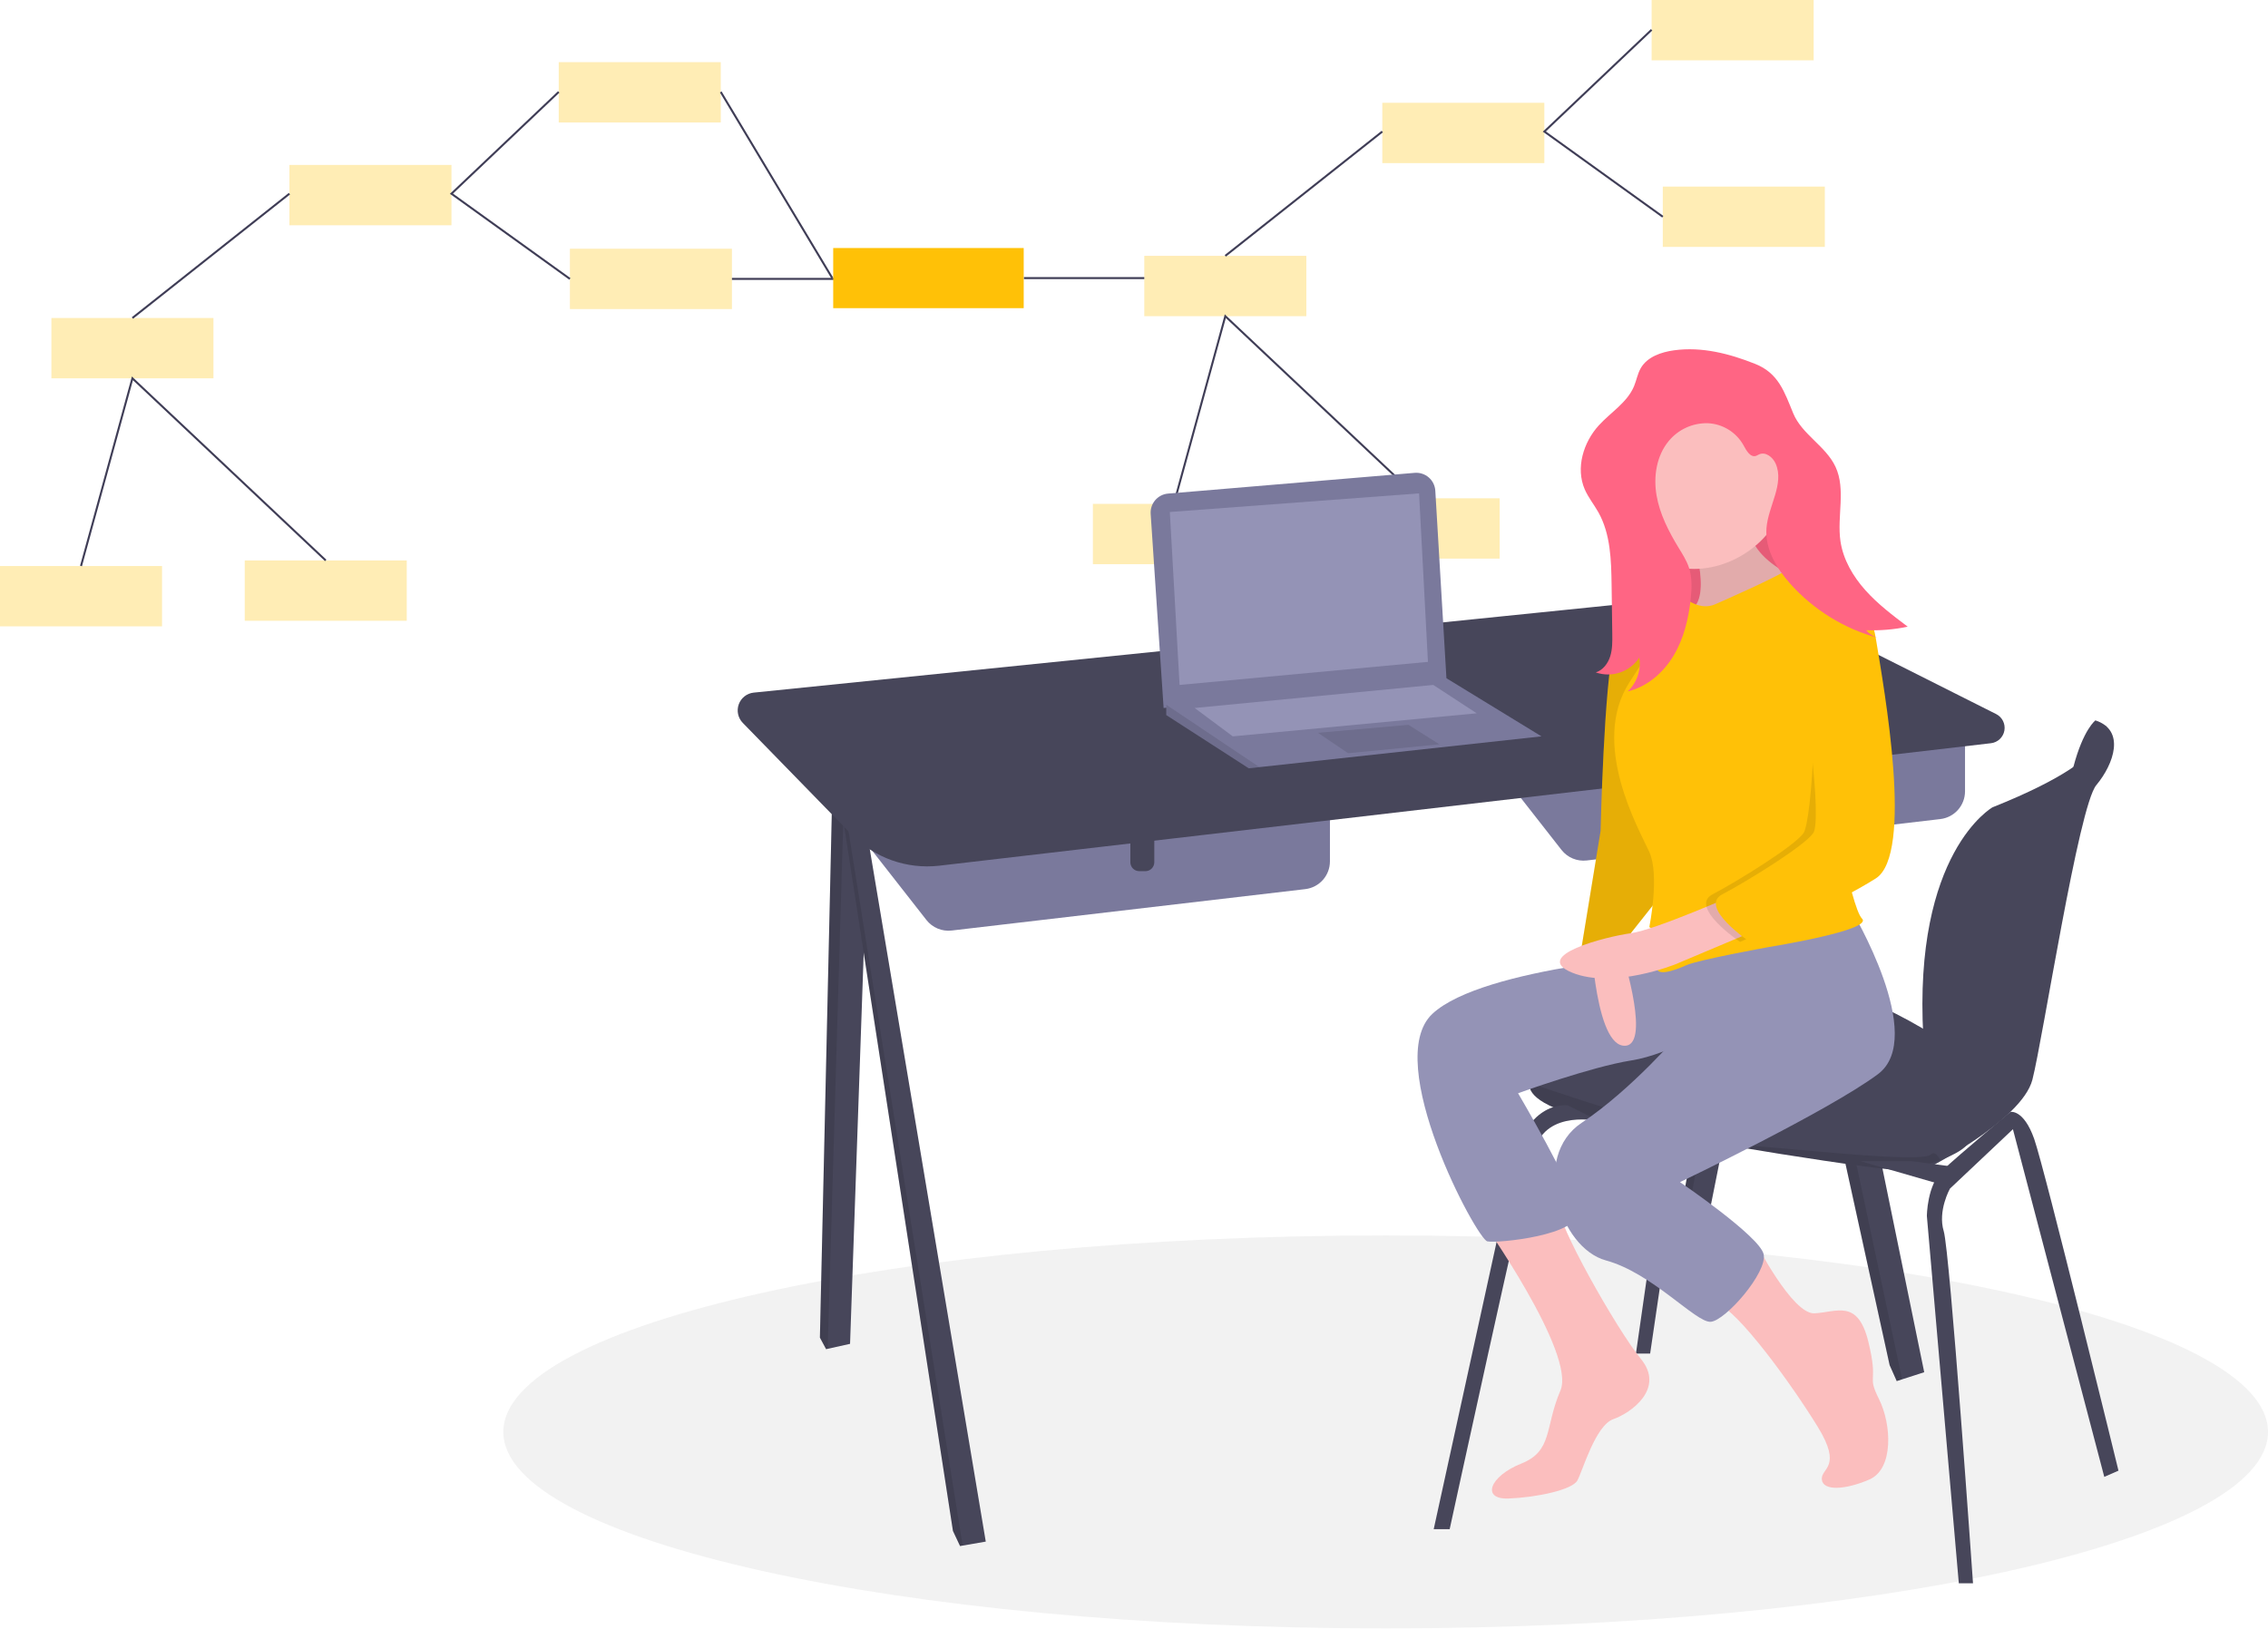
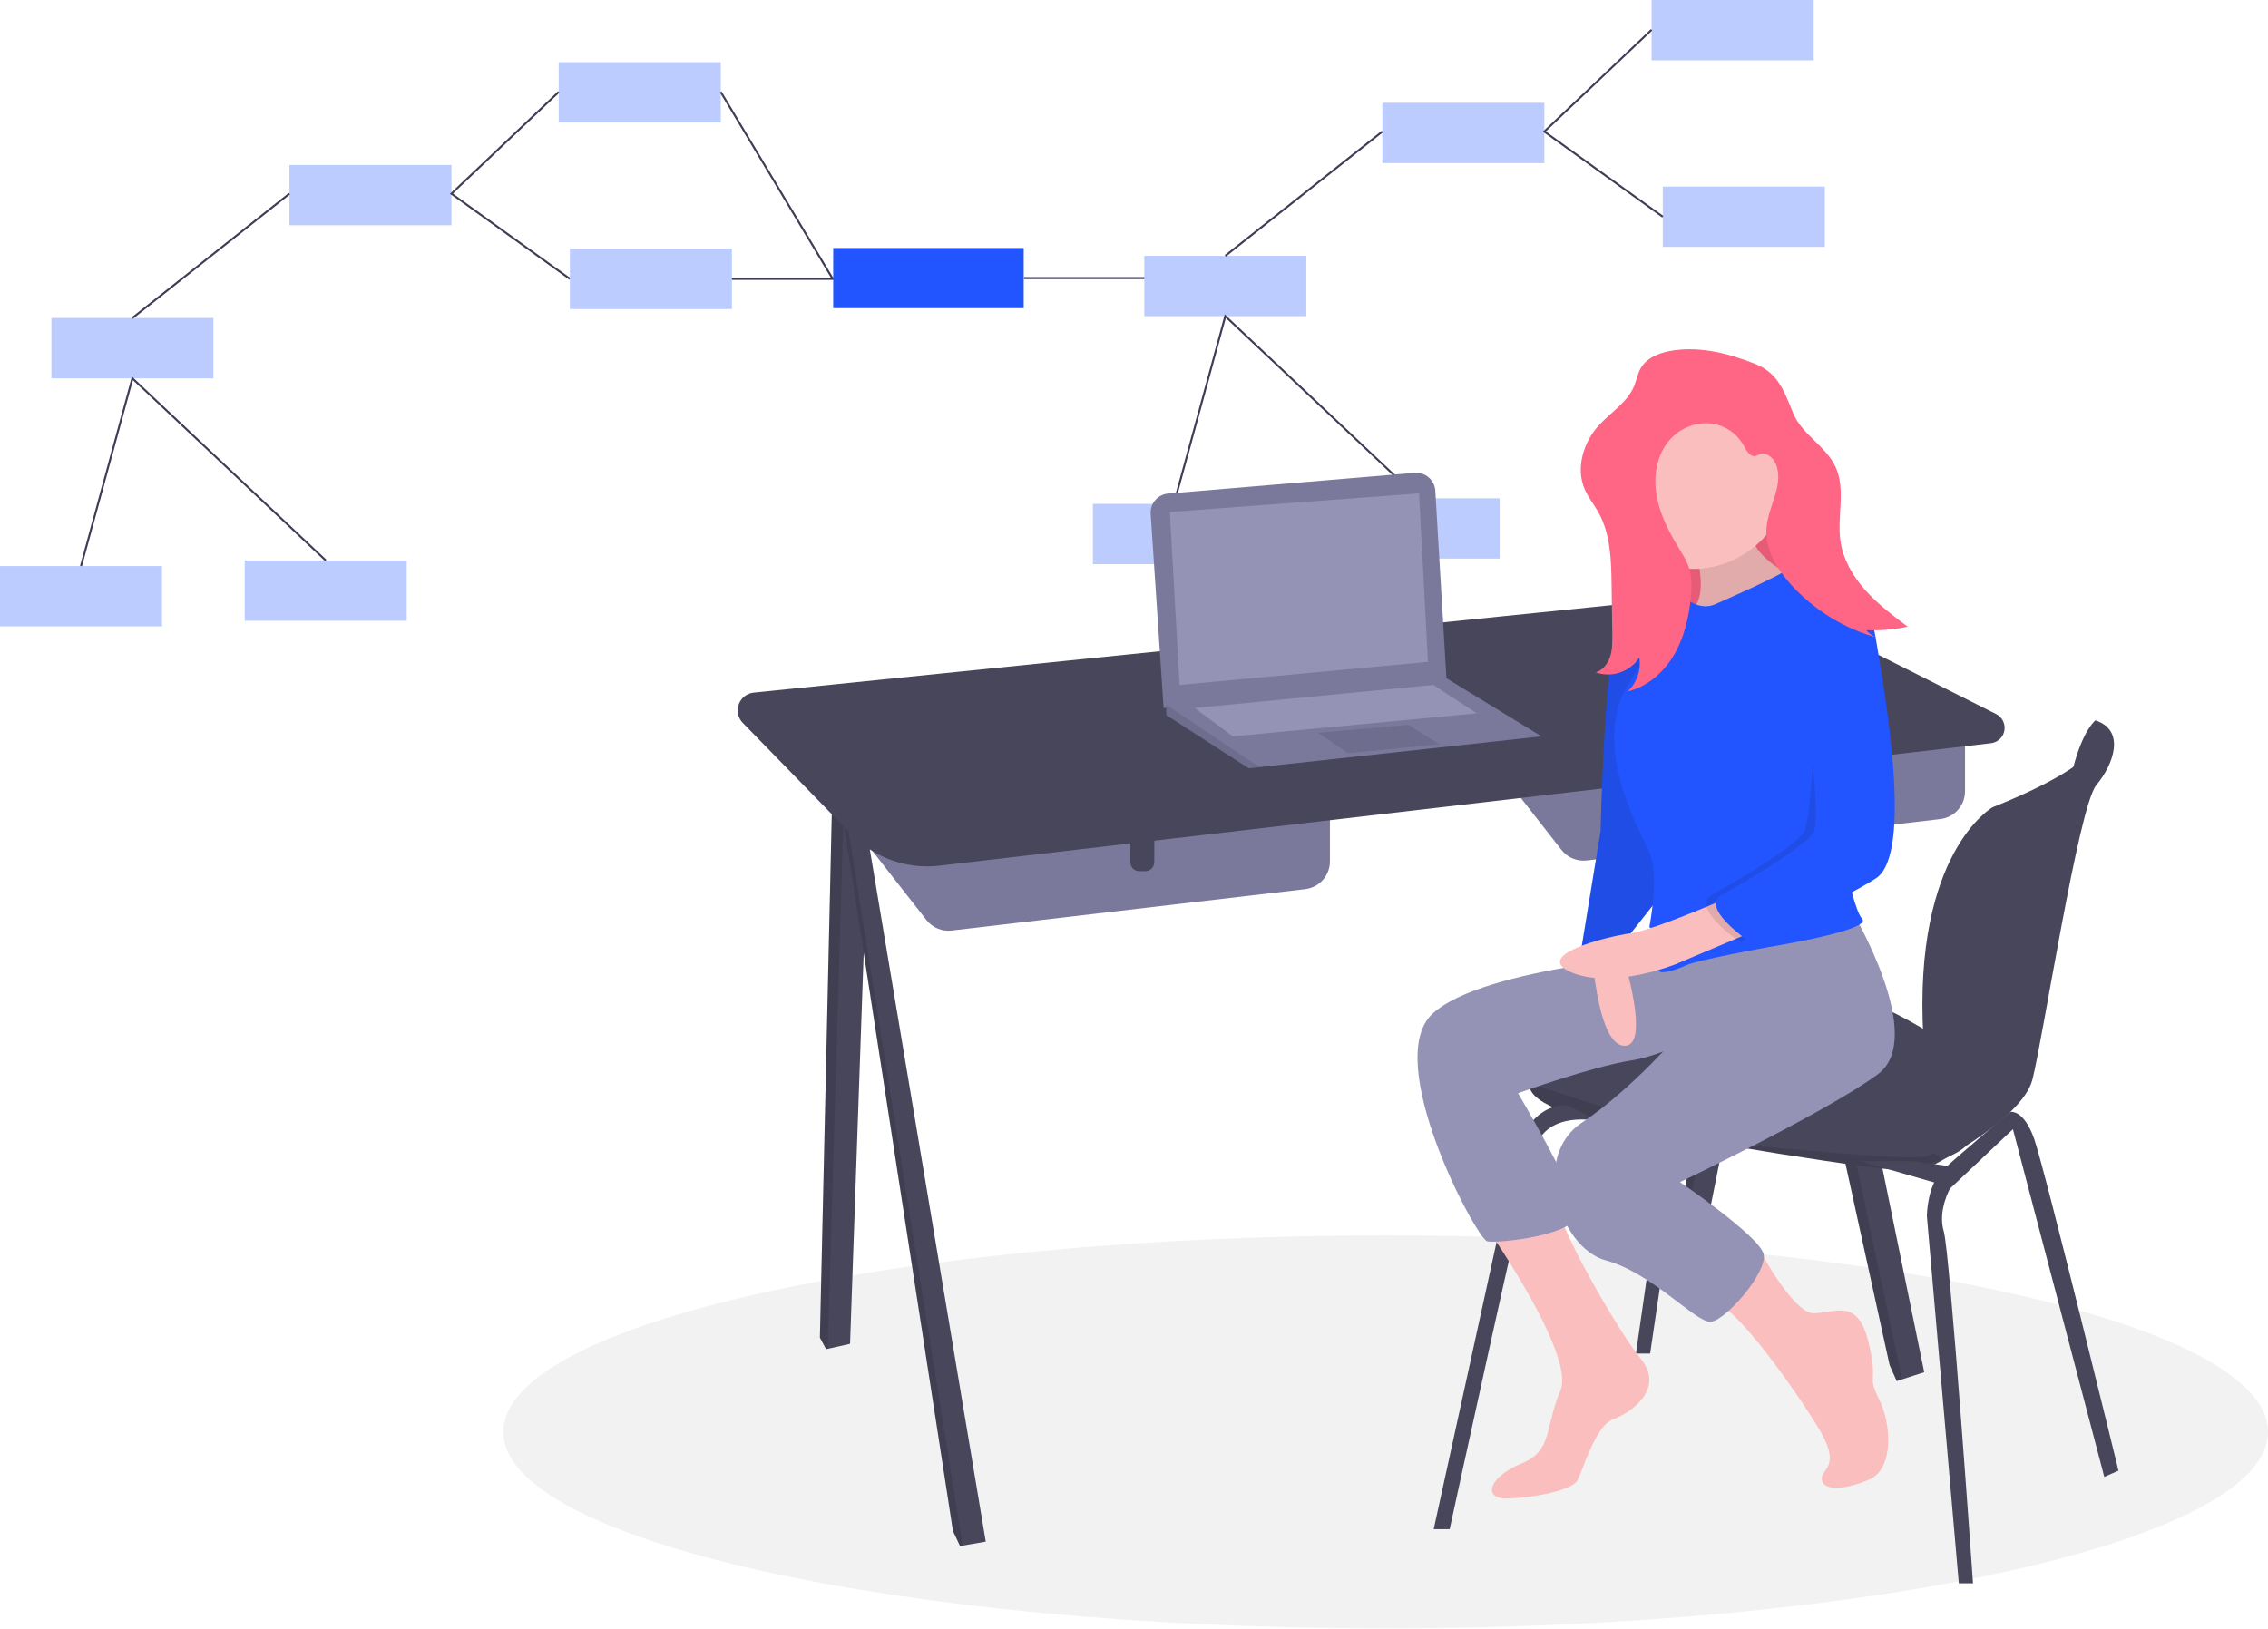
<svg xmlns="http://www.w3.org/2000/svg" id="e87ddc62-7528-42a5-8b37-f74ed0351019" data-name="Layer 1" width="1131" height="812.206" viewBox="0 0 1131 812.206">
-   <rect x="689.328" y="51.267" width="80.802" height="30.092" fill="#ffc107" opacity="0.3" />
-   <rect x="823.626" width="80.802" height="30.092" fill="#ffc107" opacity="0.3" />
-   <rect x="829.198" y="93.061" width="80.802" height="30.092" fill="#ffc107" opacity="0.3" />
-   <rect x="570.634" y="127.611" width="80.802" height="30.092" fill="#ffc107" opacity="0.3" />
-   <rect x="545" y="251.321" width="80.802" height="30.092" fill="#ffc107" opacity="0.3" />
-   <rect x="667.038" y="248.534" width="80.802" height="30.092" fill="#ffc107" opacity="0.3" />
+   <rect x="689.328" y="51.267" width="80.802" height="30.092" fill="#2255ff" opacity="0.3" />
+   <rect x="823.626" width="80.802" height="30.092" fill="#2255ff" opacity="0.3" />
+   <rect x="829.198" y="93.061" width="80.802" height="30.092" fill="#2255ff" opacity="0.3" />
+   <rect x="570.634" y="127.611" width="80.802" height="30.092" fill="#2255ff" opacity="0.3" />
+   <rect x="545" y="251.321" width="80.802" height="30.092" fill="#2255ff" opacity="0.3" />
+   <rect x="667.038" y="248.534" width="80.802" height="30.092" fill="#2255ff" opacity="0.3" />
  <polyline points="823.626 14.856 770.13 65.616 829.198 108.107" fill="none" stroke="#3f3d56" stroke-miterlimit="10" />
  <line x1="689.328" y1="65.616" x2="611.034" y2="127.611" fill="none" stroke="#3f3d56" stroke-miterlimit="10" />
  <polyline points="585.401 251.297 611.034 157.702 707.439 248.534" fill="none" stroke="#3f3d56" stroke-miterlimit="10" />
-   <rect x="144.328" y="82.267" width="80.802" height="30.092" fill="#ffc107" opacity="0.3" />
-   <rect x="278.626" y="31" width="80.802" height="30.092" fill="#ffc107" opacity="0.3" />
-   <rect x="284.198" y="124.061" width="80.802" height="30.092" fill="#ffc107" opacity="0.3" />
-   <rect x="25.634" y="158.611" width="80.802" height="30.092" fill="#ffc107" opacity="0.3" />
-   <rect y="282.321" width="80.802" height="30.092" fill="#ffc107" opacity="0.3" />
-   <rect x="122.038" y="279.534" width="80.802" height="30.092" fill="#ffc107" opacity="0.3" />
+   <rect x="144.328" y="82.267" width="80.802" height="30.092" fill="#2255ff" opacity="0.3" />
+   <rect x="278.626" y="31" width="80.802" height="30.092" fill="#2255ff" opacity="0.3" />
+   <rect x="284.198" y="124.061" width="80.802" height="30.092" fill="#2255ff" opacity="0.3" />
+   <rect x="25.634" y="158.611" width="80.802" height="30.092" fill="#2255ff" opacity="0.3" />
+   <rect y="282.321" width="80.802" height="30.092" fill="#2255ff" opacity="0.3" />
+   <rect x="122.038" y="279.534" width="80.802" height="30.092" fill="#2255ff" opacity="0.3" />
  <polyline points="278.626 45.856 225.13 96.616 284.198 139.107" fill="none" stroke="#3f3d56" stroke-miterlimit="10" />
  <line x1="144.328" y1="96.616" x2="66.034" y2="158.611" fill="none" stroke="#3f3d56" stroke-miterlimit="10" />
  <polyline points="40.401 282.297 66.034 188.702 162.439 279.534" fill="none" stroke="#3f3d56" stroke-miterlimit="10" />
  <line x1="365" y1="139.107" x2="456.634" y2="139.107" fill="none" stroke="#3f3d56" stroke-miterlimit="10" />
-   <rect x="415.5" y="123.706" width="95" height="30" fill="#ffc107" />
+   <rect x="415.5" y="123.706" width="95" height="30" fill="#2255ff" />
  <line x1="510.623" y1="138.706" x2="570.634" y2="138.706" fill="none" stroke="#3f3d56" stroke-miterlimit="10" />
  <line x1="415.045" y1="138.706" x2="359.427" y2="45.856" fill="none" stroke="#3f3d56" stroke-miterlimit="10" />
  <ellipse cx="691" cy="714.206" rx="440" ry="98" fill="#f2f2f2" />
  <polygon points="894.984 391.611 852.078 606.582 842.79 606.582 841.768 604.994 838.809 600.39 875.964 399.572 881.604 397.21 894.984 391.611" fill="#47465a" />
  <polygon points="881.604 397.21 841.768 604.994 838.809 600.39 875.964 399.572 881.604 397.21" opacity="0.1" />
  <polygon points="959.564 684.432 948.533 687.988 945.852 688.855 942.313 680.893 881.604 403.96 887.916 402.545 901.177 399.572 959.564 684.432" fill="#47465a" />
  <polygon points="948.533 687.988 945.852 688.855 942.313 680.893 881.604 403.96 887.916 402.545 948.533 687.988" opacity="0.1" />
  <polygon points="433.636 391.611 423.905 670.277 412.753 672.754 411.962 672.931 408.865 667.181 415.058 394.264 421.016 393.415 433.636 391.611" fill="#47465a" />
  <polygon points="421.016 393.415 412.753 672.754 411.962 672.931 408.865 667.181 415.058 394.264 421.016 393.415" opacity="0.1" />
  <polygon points="491.581 768.917 480.045 770.907 478.753 771.128 475.215 763.609 419.039 399.572 420.658 399.081 429.213 396.476 491.581 768.917" fill="#47465a" />
  <polygon points="480.045 770.907 478.753 771.128 475.215 763.609 419.039 399.572 420.658 399.081 480.045 770.907" opacity="0.1" />
  <path d="M770.246,412.949l42.951,54.882a13.928,13.928,0,0,0,12.588,5.249l176.318-20.65a13.928,13.928,0,0,0,12.308-13.833v-40.688Z" transform="translate(-34.5 -43.89695)" fill="#7a799c" />
  <path d="M880.388,377.898h11.943a0,0,0,0,1,0,0v17.236a4.438,4.438,0,0,1-4.438,4.438H884.825a4.438,4.438,0,0,1-4.438-4.438V377.898A0,0,0,0,1,880.388,377.898Z" fill="#47465a" />
  <path d="M453.539,447.893l42.951,54.882a13.928,13.928,0,0,0,12.588,5.249l176.318-20.65A13.928,13.928,0,0,0,697.704,473.541V432.853Z" transform="translate(-34.5 -43.89695)" fill="#7a799c" />
  <path d="M563.68,412.842h11.943a0,0,0,0,1,0,0v17.236a4.438,4.438,0,0,1-4.438,4.438H568.118a4.438,4.438,0,0,1-4.438-4.438V412.842A0,0,0,0,1,563.68,412.842Z" fill="#47465a" />
  <path d="M502.885,475.688l524.459-61.09a7.713,7.713,0,0,0,2.578-14.549l-93.817-47.182a108.587,108.587,0,0,0-59.802-11.017L410.361,389.36a8.918,8.918,0,0,0-5.459,15.095l54.259,55.668A52.673,52.673,0,0,0,502.885,475.688Z" transform="translate(-34.5 -43.89695)" fill="#47465a" />
  <path d="M1085.044,406.318l-5.61-3.101s-6.056,4.458-10.99,23.24,9.221.204,9.221.204l6.193-12.828Z" transform="translate(-34.5 -43.89695)" fill="#47465a" />
  <path d="M1025.027,578.38s-5.75,26.982-8.404,34.502c-1.3,3.68-7.582,7.046-14.544,9.621a97.379,97.379,0,0,1-19.073,4.976c-7.52.885-103.947-14.155-150.834-24.328-31.587-6.852-35.669-14.712-34.971-19.109a6.38,6.38,0,0,1,1.796-3.45s46.444-31.405,62.811-46.444,48.656-3.096,84.042,3.096S1025.027,578.38,1025.027,578.38Z" transform="translate(-34.5 -43.89695)" fill="#47465a" />
  <path d="M1079.434,403.217s21.674,14.155-51.31,43.348c0,0-39.669,22.367-34.505,114.503a25.27,25.27,0,0,0,3.673,11.702c7.53,12.385,23.666,43.737-3.227,47.63V627.478s48.656-24.328,53.964-45.117,23.001-136.237,31.848-146.853S1094.473,408.083,1079.434,403.217Z" transform="translate(-34.5 -43.89695)" fill="#47465a" />
  <path d="M1002.079,622.502a97.379,97.379,0,0,1-19.073,4.976c-7.52.885-103.947-14.155-150.834-24.328-31.587-6.852-35.669-14.712-34.971-19.109,20.763,7.099,88.183,29.632,112.378,31.494,28.751,2.212,83.68,8.36,87.842,4.18C999.023,618.105,1000.664,619.804,1002.079,622.502Z" transform="translate(-34.5 -43.89695)" opacity="0.1" />
  <path d="M749.457,806.621l42.021-191.971s7.52-20.347,24.77-19.462L832.172,603.15s-26.54-6.193-32.29,14.155S757.419,806.621,757.419,806.621Z" transform="translate(-34.5 -43.89695)" fill="#47465a" />
  <polygon points="815.808 675.143 832.616 557.926 840.136 557.926 822.885 675.143 815.808 675.143" fill="#47465a" />
  <path d="M1011.315,833.603l-15.924-183.124s0-15.482,7.962-23.001,33.665-28.97,33.665-28.97,6.587-1.551,11.895,13.489,42.021,165.431,42.021,165.431l-7.077,3.096L1038.297,607.131l-31.405,29.636s-6.193,11.058-3.096,21.232,14.597,175.604,14.597,175.604Z" transform="translate(-34.5 -43.89695)" fill="#47465a" />
  <polygon points="927.717 579.158 967.526 590.658 976.373 582.254 953.372 579.158 927.717 579.158" fill="#47465a" />
  <path d="M608.313,300.201l6.455,96.824,141.103-13.712-5.615-94.649a9.52,9.52,0,0,0-10.301-8.922L617.013,290.082A9.52,9.52,0,0,0,608.313,300.201Z" transform="translate(-34.5 -43.89695)" fill="#7a799c" />
  <polygon points="768.7 367.282 628.039 382.627 622.731 383.206 581.595 356.667 581.595 350.916 721.37 338.328 768.7 367.282" fill="#7a799c" />
  <polygon points="628.039 382.627 622.731 383.206 581.595 356.667 581.595 351.518 628.039 382.627" opacity="0.1" />
  <polygon points="583.364 255.373 588.23 341.627 712.082 330.127 707.658 246.084 583.364 255.373" fill="#9493b6" />
  <polygon points="657.233 365.513 672.272 375.687 717.832 371.263 702.35 361.532 657.233 365.513" opacity="0.1" />
  <polygon points="595.749 353.128 614.769 367.282 736.41 355.782 714.736 341.627 595.749 353.128" fill="#9493b6" />
  <rect x="811.605" y="222.42" width="89.793" height="89.793" fill="#ff6584" />
  <rect x="811.605" y="222.42" width="89.793" height="89.793" opacity="0.1" />
  <path d="M877.029,307.871s12.667,34.306,0,40.639,45.389,0,45.389,0l16.361-13.195s-36.945-10.556-31.667-34.834S877.029,307.871,877.029,307.871Z" transform="translate(-34.5 -43.89695)" fill="#fbbebe" />
  <path d="M877.029,307.871s12.667,34.306,0,40.639,45.389,0,45.389,0l16.361-13.195s-36.945-10.556-31.667-34.834S877.029,307.871,877.029,307.871Z" transform="translate(-34.5 -43.89695)" opacity="0.1" />
  <path d="M773.056,651.986s47.501,67.029,39.584,85.501-3.694,30.084-19.528,36.417-20.056,17.945-6.333,17.417,31.667-4.222,34.306-8.972,8.972-27.445,17.945-30.611S864.89,736.431,852.751,721.653s-42.725-69.21-40.363-74.717S773.056,651.986,773.056,651.986Z" transform="translate(-34.5 -43.89695)" fill="#fbbebe" />
  <path d="M872.279,519.512s-98.168,6.333-123.501,30.084,22.167,112.418,27.445,113.474,46.445-3.167,44.862-14.778-29.556-59.112-29.556-59.112,36.417-13.195,56.473-16.361,42.223-17.945,42.223-17.945Z" transform="translate(-34.5 -43.89695)" fill="#9493b6" />
  <path d="M827.417,504.734s1.583,58.584,16.361,60.695,0-44.862,0-44.862l-.528-17.945Z" transform="translate(-34.5 -43.89695)" fill="#fbbebe" />
-   <path d="M872.279,351.149s-27.445-7.917-32.723,13.195-6.861,93.946-6.861,93.946l-9.5,58.056s17.417-5.278,21.111-2.639l22.167-27.973Z" transform="translate(-34.5 -43.89695)" fill="#ffc107" />
+   <path d="M872.279,351.149s-27.445-7.917-32.723,13.195-6.861,93.946-6.861,93.946l-9.5,58.056s17.417-5.278,21.111-2.639l22.167-27.973Z" transform="translate(-34.5 -43.89695)" fill="#2255ff" />
  <path d="M872.279,351.149s-27.445-7.917-32.723,13.195-6.861,93.946-6.861,93.946l-9.5,58.056s17.417-5.278,21.111-2.639l22.167-27.973Z" transform="translate(-34.5 -43.89695)" opacity="0.1" />
  <path d="M909.779,663.225s18.445,36.261,29.528,35.733,21.639-7.389,26.917,14.25-1.056,15.834,5.278,28.5,7.389,34.834-4.75,40.112-23.222,5.806-23.75,0,10.556-5.806-2.111-26.389-39.584-58.056-50.667-61.751S909.779,663.225,909.779,663.225Z" transform="translate(-34.5 -43.89695)" fill="#fbbebe" />
  <path d="M957.78,497.873s38,63.334,13.195,81.806-98.696,53.834-98.696,53.834,39.584,26.917,41.695,35.889-19,33.25-26.389,33.778-29.028-24.278-52.251-30.611-37.473-51.723-12.139-68.612,49.084-44.862,49.084-44.862l-7.385-40.634Z" transform="translate(-34.5 -43.89695)" fill="#9493b6" />
  <path d="M924.84,286.664c0,22.444-22.991,40.999-45.436,40.999a40.639,40.639,0,1,1,0-81.279C901.849,246.384,924.84,264.219,924.84,286.664Z" transform="translate(-34.5 -43.89695)" fill="#fbbebe" />
-   <path d="M889.696,345.343s36.417-15.834,36.417-17.945,21.111,4.75,25.861,8.972,7.389,3.694,10.556,12.139-15.834,87.084-15.834,87.084,10.556,60.695,16.361,66.501S916.085,516.345,916.085,516.345s-34.834,6.333-40.639,8.972-16.361,6.333-14.25,0,11.083-11.083-4.222-19c0,0,5.278-25.861,0-37.473s-29.556-53.834-10.028-84.445,28.5-41.695,28.5-41.695S882.307,348.51,889.696,345.343Z" transform="translate(-34.5 -43.89695)" fill="#ffc107" />
+   <path d="M889.696,345.343s36.417-15.834,36.417-17.945,21.111,4.75,25.861,8.972,7.389,3.694,10.556,12.139-15.834,87.084-15.834,87.084,10.556,60.695,16.361,66.501S916.085,516.345,916.085,516.345s-34.834,6.333-40.639,8.972-16.361,6.333-14.25,0,11.083-11.083-4.222-19c0,0,5.278-25.861,0-37.473s-29.556-53.834-10.028-84.445,28.5-41.695,28.5-41.695S882.307,348.51,889.696,345.343Z" transform="translate(-34.5 -43.89695)" fill="#2255ff" />
  <path d="M901.307,489.428S860.14,507.687,847.737,509.377s-49.876,11.19-29.292,19.635,51.723-4.222,51.723-4.222l43.806-18.472Z" transform="translate(-34.5 -43.89695)" fill="#fbbebe" />
  <path d="M945.629,343.724s15.202-7.353,19.424,18.508,19,107.668,0,119.807-62.806,31.667-62.806,31.667-25.861-17.417-13.722-23.75,41.167-24.278,45.389-30.611,8.488-77.027,1.099-88.638S945.629,343.724,945.629,343.724Z" transform="translate(-34.5 -43.89695)" opacity="0.1" />
-   <path d="M944.585,337.427s21.111-1.056,25.334,24.806,19,107.668,0,119.807-62.806,31.667-62.806,31.667-25.861-17.417-13.722-23.75,41.167-24.278,45.389-30.611S935.613,387.038,928.224,375.427,944.585,337.427,944.585,337.427Z" transform="translate(-34.5 -43.89695)" fill="#ffc107" />
+   <path d="M944.585,337.427s21.111-1.056,25.334,24.806,19,107.668,0,119.807-62.806,31.667-62.806,31.667-25.861-17.417-13.722-23.75,41.167-24.278,45.389-30.611S935.613,387.038,928.224,375.427,944.585,337.427,944.585,337.427Z" transform="translate(-34.5 -43.89695)" fill="#2255ff" />
  <path d="M869.394,218.612c-6.479.882-13.429,3.252-16.689,8.92-1.595,2.774-2.111,6.027-3.34,8.982-3.391,8.153-11.628,13.021-17.574,19.548-7.75,8.507-11.598,21.326-7.028,31.887,1.77,4.09,4.644,7.593,6.824,11.48,6.081,10.843,6.405,23.865,6.578,36.296l.34,24.441c.052,3.732.093,7.54-1.03,11.099s-3.633,6.893-7.192,8.017a18.64,18.64,0,0,0,21.708-7.413,19.049,19.049,0,0,1-5.822,16.899c9.676-2.279,17.79-9.316,22.902-17.842s7.482-18.442,8.545-28.326c.562-5.228.76-10.633-.892-15.625-1.163-3.516-3.192-6.668-5.118-9.83-4.966-8.154-9.437-16.826-11.037-26.238s.006-19.738,6.118-27.072a24.454,24.454,0,0,1,19.315-8.856,21.503,21.503,0,0,1,17.928,10.975c1.412,2.658,3.421,6.26,6.282,5.326a15.523,15.523,0,0,0,1.549-.761c3.19-1.452,6.814,1.413,8.221,4.623,4.437,10.127-3.738,21.181-4.583,32.205-.786,10.255,4.931,19.926,11.765,27.612a90.717,90.717,0,0,0,44.353,27.25,12.449,12.449,0,0,1-6.434-3.997,84.47,84.47,0,0,0,20.757-1.74c-7.426-5.596-14.905-11.24-21.105-18.171s-11.11-15.316-12.447-24.518c-1.794-12.35,2.805-25.723-2.454-37.041-4.808-10.347-16.732-16.129-21.087-26.674-4.423-10.712-7.291-20.017-19.002-24.68C896.962,220.299,883.204,216.732,869.394,218.612Z" transform="translate(-34.5 -43.89695)" fill="#ff6584" />
</svg>
